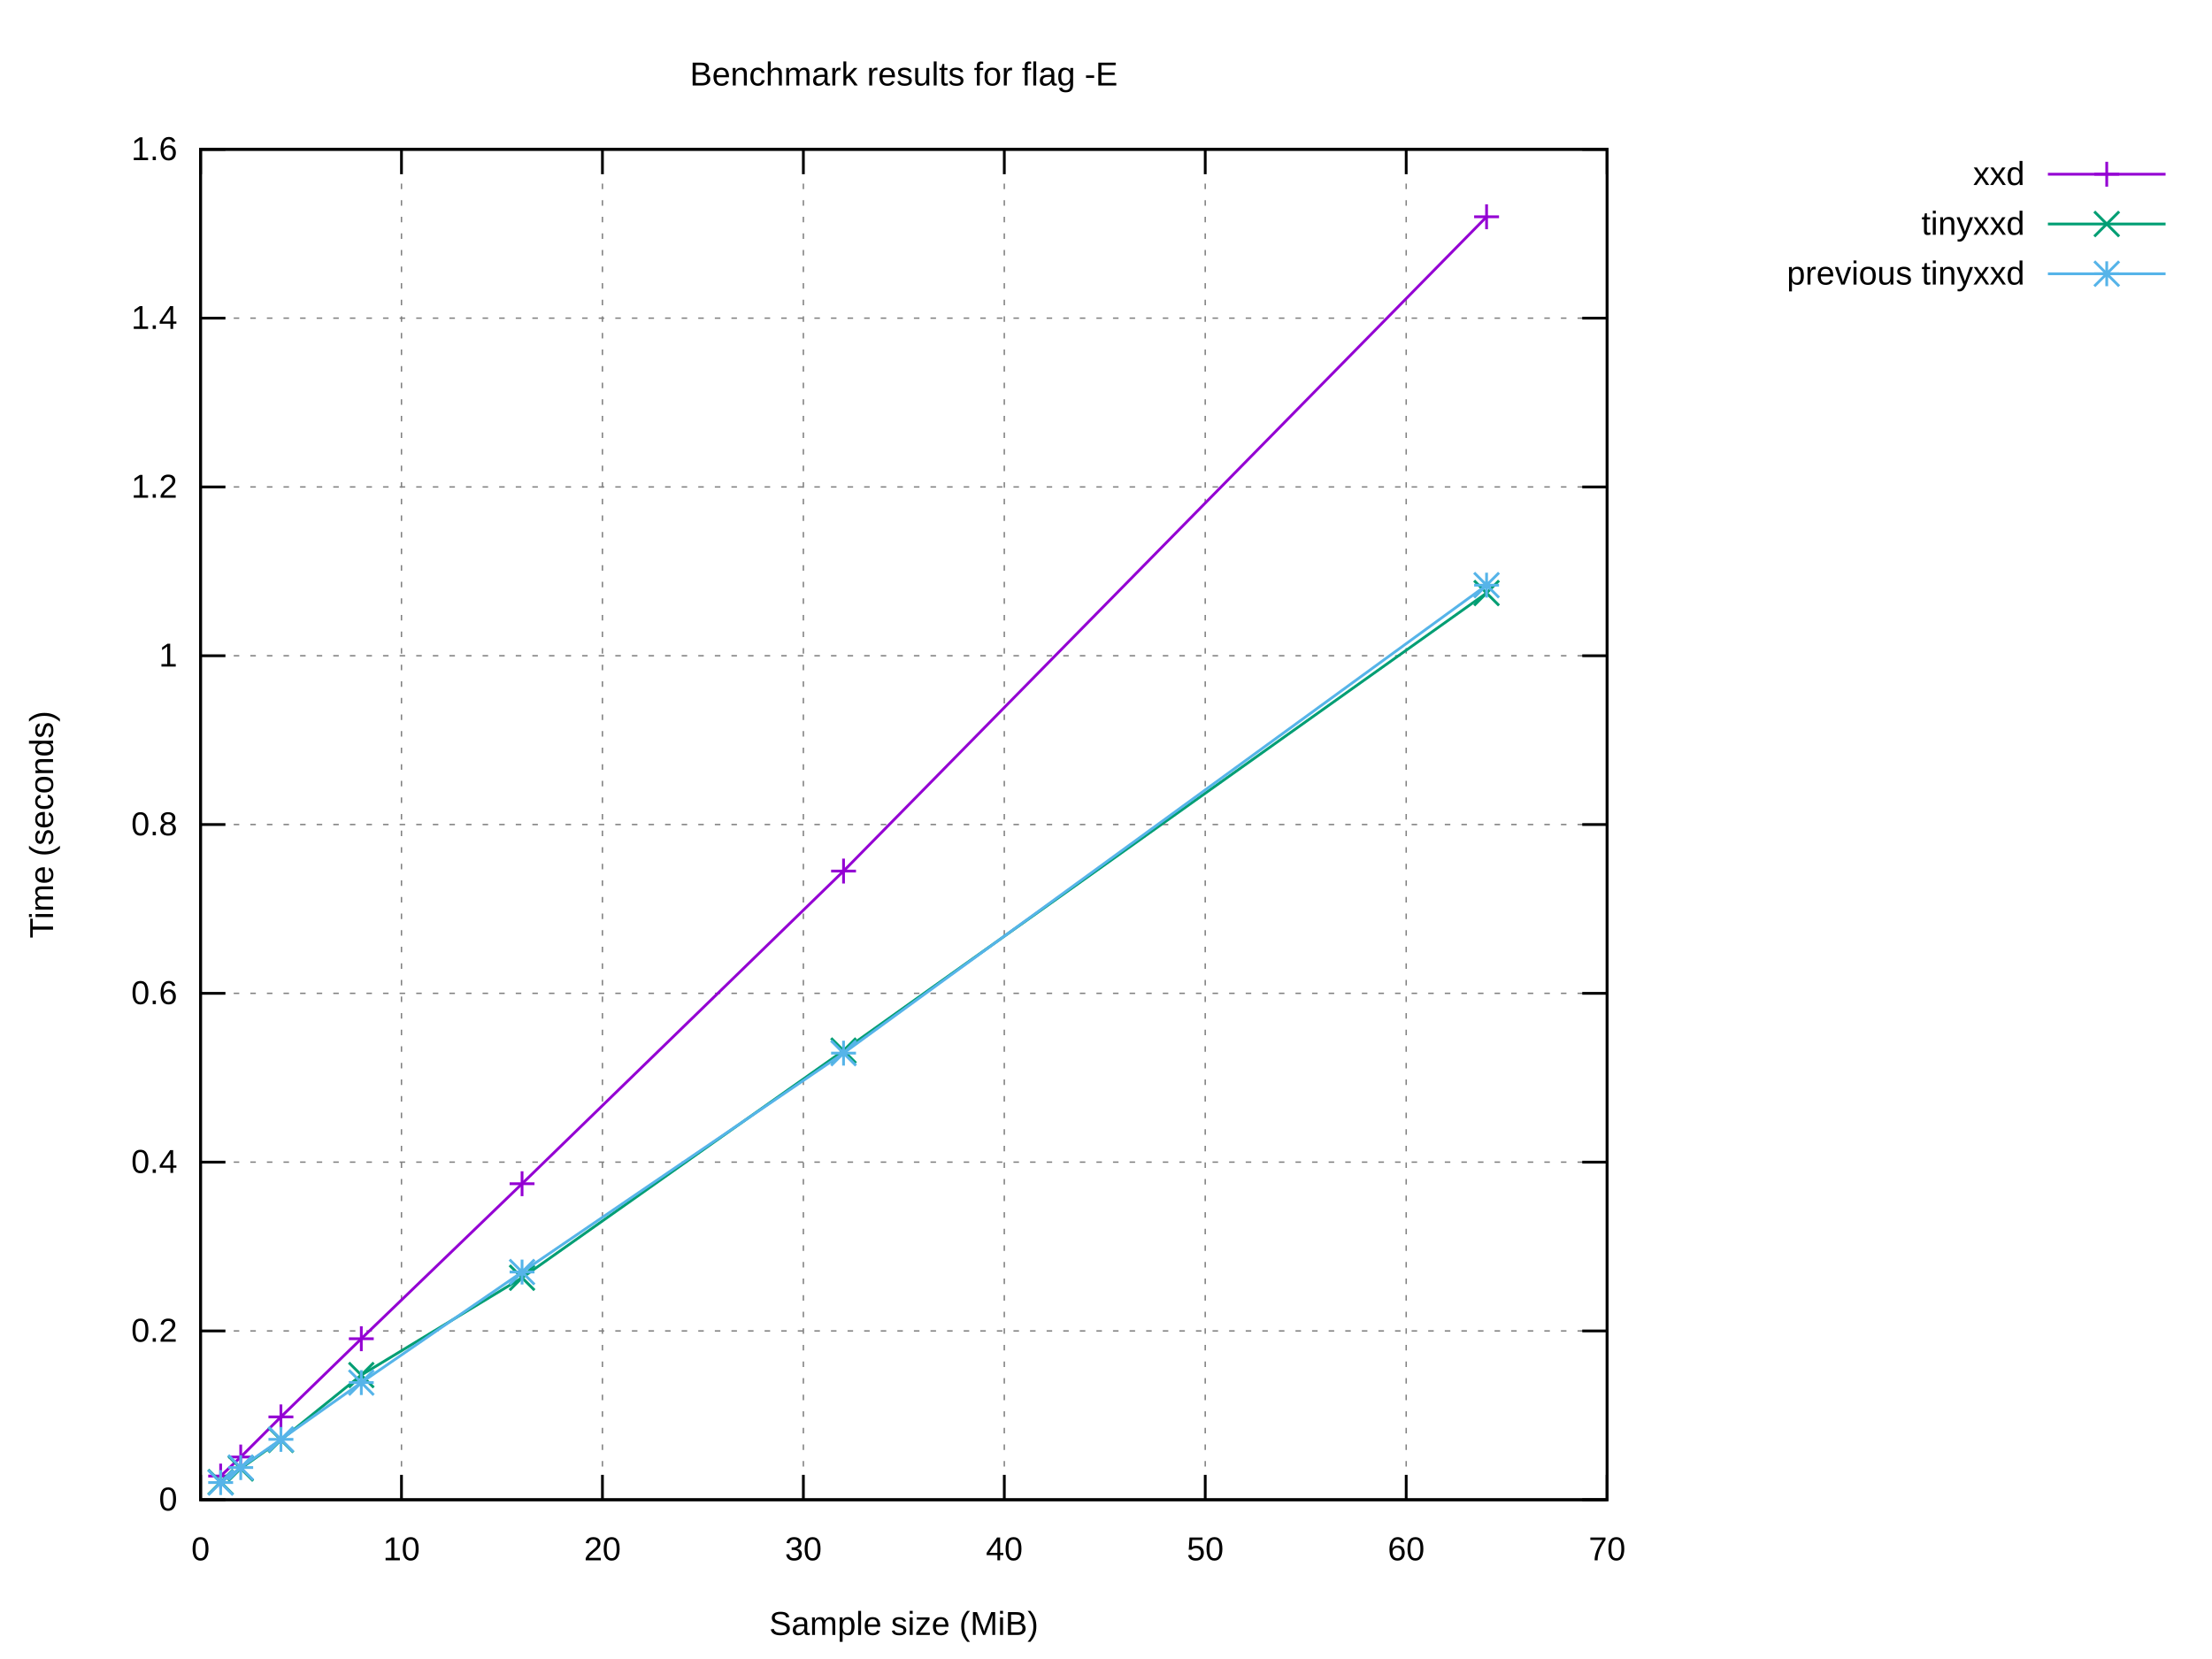
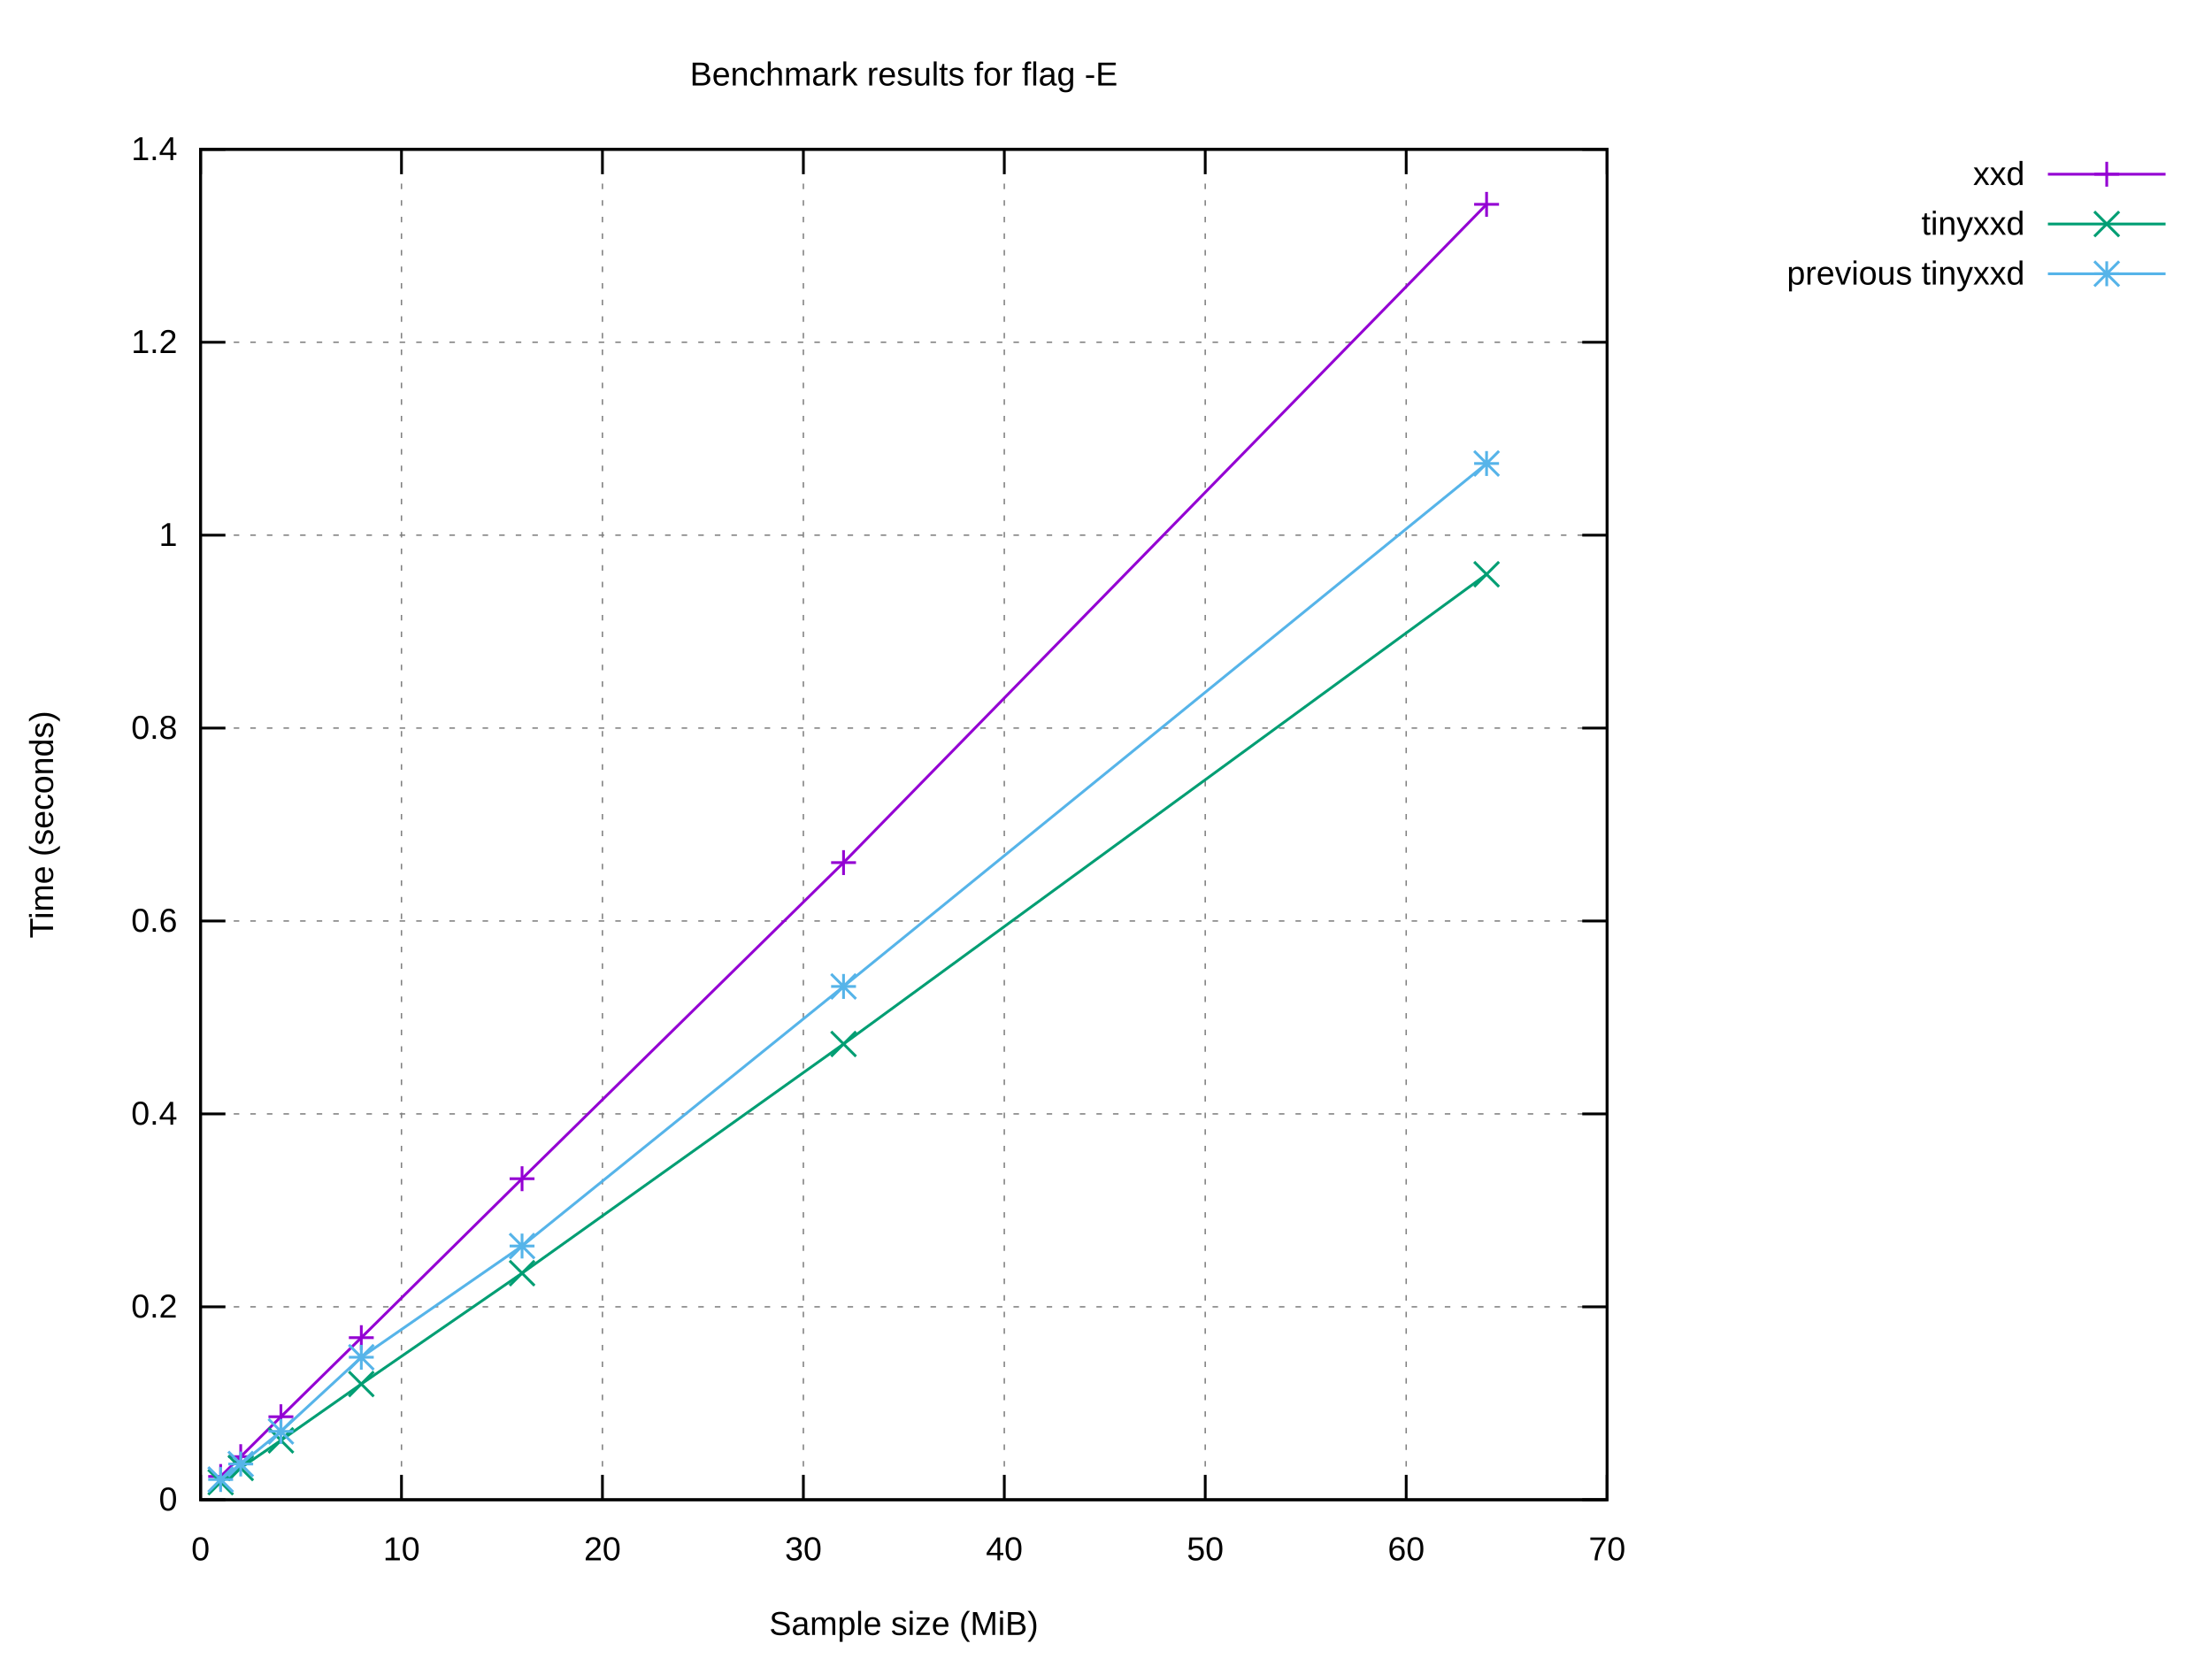
<svg xmlns="http://www.w3.org/2000/svg" xmlns:xlink="http://www.w3.org/1999/xlink" width="800" height="600" viewBox="0 0 800 600">
  <g id="gnuplot_canvas">
    <rect x="0" y="0" width="800" height="600" fill="#ffffff" />
    <defs>
      <circle id="gpDot" r="0.5" stroke-width="0.5" stroke="currentColor" />
      <path id="gpPt0" stroke-width="0.222" stroke="currentColor" d="M-1,0 h2 M0,-1 v2" />
      <path id="gpPt1" stroke-width="0.222" stroke="currentColor" d="M-1,-1 L1,1 M1,-1 L-1,1" />
      <path id="gpPt2" stroke-width="0.222" stroke="currentColor" d="M-1,0 L1,0 M0,-1 L0,1 M-1,-1 L1,1 M-1,1 L1,-1" />
      <rect id="gpPt3" stroke-width="0.222" stroke="currentColor" x="-1" y="-1" width="2" height="2" />
      <rect id="gpPt4" stroke-width="0.222" stroke="currentColor" fill="currentColor" x="-1" y="-1" width="2" height="2" />
      <circle id="gpPt5" stroke-width="0.222" stroke="currentColor" cx="0" cy="0" r="1" />
      <use xlink:href="#gpPt5" id="gpPt6" fill="currentColor" stroke="none" />
      <path id="gpPt7" stroke-width="0.222" stroke="currentColor" d="M0,-1.33 L-1.33,0.67 L1.33,0.67 z" />
      <use xlink:href="#gpPt7" id="gpPt8" fill="currentColor" stroke="none" />
      <use xlink:href="#gpPt7" id="gpPt9" stroke="currentColor" transform="rotate(180)" />
      <use xlink:href="#gpPt9" id="gpPt10" fill="currentColor" stroke="none" />
      <use xlink:href="#gpPt3" id="gpPt11" stroke="currentColor" transform="rotate(45)" />
      <use xlink:href="#gpPt11" id="gpPt12" fill="currentColor" stroke="none" />
      <path id="gpPt13" stroke-width="0.222" stroke="currentColor" d="M0,1.330 L1.265,0.411 L0.782,-1.067 L-0.782,-1.076 L-1.265,0.411 z" />
      <use xlink:href="#gpPt13" id="gpPt14" fill="currentColor" stroke="none" />
      <filter id="textbox" filterUnits="objectBoundingBox" x="0" y="0" height="1" width="1">
        <feFlood flood-color="#FFFFFF" flood-opacity="1" result="bgnd" />
        <feComposite in="SourceGraphic" in2="bgnd" operator="atop" />
      </filter>
      <filter id="greybox" filterUnits="objectBoundingBox" x="0" y="0" height="1" width="1">
        <feFlood flood-color="lightgrey" flood-opacity="1" result="grey" />
        <feComposite in="SourceGraphic" in2="grey" operator="atop" />
      </filter>
    </defs>
    <g fill="none" color="#FFFFFF" stroke="currentColor" stroke-width="1.00" stroke-linecap="butt" stroke-linejoin="miter">
</g>
    <g fill="none" color="black" stroke="currentColor" stroke-width="1.00" stroke-linecap="butt" stroke-linejoin="miter">
</g>
    <g fill="none" color="black" stroke="black" stroke-width="0.50" stroke-linecap="butt" stroke-linejoin="miter">
</g>
    <g fill="none" color="gray" stroke="currentColor" stroke-width="0.50" stroke-linecap="butt" stroke-linejoin="miter">
      <path stroke="gray" stroke-dasharray="2,4" class="gridline" d="M72.53,542.40 L581.24,542.40  " />
    </g>
    <g fill="none" color="gray" stroke="gray" stroke-width="1.00" stroke-linecap="butt" stroke-linejoin="miter">
</g>
    <g fill="none" color="black" stroke="currentColor" stroke-width="1.00" stroke-linecap="butt" stroke-linejoin="miter">
      <path stroke="black" d="M72.53,542.40 L81.53,542.40 M581.24,542.40 L572.24,542.40  " />
      <g transform="translate(64.14,546.30)" stroke="none" fill="black" font-family="Arial" font-size="12.00" text-anchor="end">
        <text>
          <tspan font-family="Arial"> 0</tspan>
        </text>
      </g>
    </g>
    <g fill="none" color="black" stroke="currentColor" stroke-width="1.00" stroke-linecap="butt" stroke-linejoin="miter">
</g>
    <g fill="none" color="black" stroke="black" stroke-width="0.50" stroke-linecap="butt" stroke-linejoin="miter">
</g>
    <g fill="none" color="gray" stroke="currentColor" stroke-width="0.50" stroke-linecap="butt" stroke-linejoin="miter">
-       <path stroke="gray" stroke-dasharray="2,4" class="gridline" d="M72.53,481.35 L581.24,481.35  " />
-     </g>
-     <g fill="none" color="gray" stroke="gray" stroke-width="1.00" stroke-linecap="butt" stroke-linejoin="miter">
- </g>
-     <g fill="none" color="black" stroke="currentColor" stroke-width="1.00" stroke-linecap="butt" stroke-linejoin="miter">
-       <path stroke="black" d="M72.53,481.35 L81.53,481.35 M581.24,481.35 L572.24,481.35  " />
-       <g transform="translate(64.14,485.25)" stroke="none" fill="black" font-family="Arial" font-size="12.00" text-anchor="end">
+       <path stroke="gray" stroke-dasharray="2,4" class="gridline" d="M72.53,472.63 L581.24,472.63  " />
+     </g>
+     <g fill="none" color="gray" stroke="gray" stroke-width="1.00" stroke-linecap="butt" stroke-linejoin="miter">
+ </g>
+     <g fill="none" color="black" stroke="currentColor" stroke-width="1.00" stroke-linecap="butt" stroke-linejoin="miter">
+       <path stroke="black" d="M72.53,472.63 L81.53,472.63 M581.24,472.63 L572.24,472.63  " />
+       <g transform="translate(64.14,476.53)" stroke="none" fill="black" font-family="Arial" font-size="12.00" text-anchor="end">
        <text>
          <tspan font-family="Arial"> 0.2</tspan>
        </text>
      </g>
    </g>
    <g fill="none" color="black" stroke="currentColor" stroke-width="1.00" stroke-linecap="butt" stroke-linejoin="miter">
</g>
    <g fill="none" color="black" stroke="black" stroke-width="0.50" stroke-linecap="butt" stroke-linejoin="miter">
</g>
    <g fill="none" color="gray" stroke="currentColor" stroke-width="0.50" stroke-linecap="butt" stroke-linejoin="miter">
-       <path stroke="gray" stroke-dasharray="2,4" class="gridline" d="M72.53,420.30 L581.24,420.30  " />
-     </g>
-     <g fill="none" color="gray" stroke="gray" stroke-width="1.00" stroke-linecap="butt" stroke-linejoin="miter">
- </g>
-     <g fill="none" color="black" stroke="currentColor" stroke-width="1.00" stroke-linecap="butt" stroke-linejoin="miter">
-       <path stroke="black" d="M72.53,420.30 L81.53,420.30 M581.24,420.30 L572.24,420.30  " />
-       <g transform="translate(64.14,424.20)" stroke="none" fill="black" font-family="Arial" font-size="12.00" text-anchor="end">
+       <path stroke="gray" stroke-dasharray="2,4" class="gridline" d="M72.53,402.86 L581.24,402.86  " />
+     </g>
+     <g fill="none" color="gray" stroke="gray" stroke-width="1.00" stroke-linecap="butt" stroke-linejoin="miter">
+ </g>
+     <g fill="none" color="black" stroke="currentColor" stroke-width="1.00" stroke-linecap="butt" stroke-linejoin="miter">
+       <path stroke="black" d="M72.53,402.86 L81.53,402.86 M581.24,402.86 L572.24,402.86  " />
+       <g transform="translate(64.14,406.76)" stroke="none" fill="black" font-family="Arial" font-size="12.00" text-anchor="end">
        <text>
          <tspan font-family="Arial"> 0.4</tspan>
        </text>
      </g>
    </g>
    <g fill="none" color="black" stroke="currentColor" stroke-width="1.00" stroke-linecap="butt" stroke-linejoin="miter">
</g>
    <g fill="none" color="black" stroke="black" stroke-width="0.50" stroke-linecap="butt" stroke-linejoin="miter">
</g>
    <g fill="none" color="gray" stroke="currentColor" stroke-width="0.50" stroke-linecap="butt" stroke-linejoin="miter">
-       <path stroke="gray" stroke-dasharray="2,4" class="gridline" d="M72.53,359.25 L581.24,359.25  " />
-     </g>
-     <g fill="none" color="gray" stroke="gray" stroke-width="1.00" stroke-linecap="butt" stroke-linejoin="miter">
- </g>
-     <g fill="none" color="black" stroke="currentColor" stroke-width="1.00" stroke-linecap="butt" stroke-linejoin="miter">
-       <path stroke="black" d="M72.53,359.25 L81.53,359.25 M581.24,359.25 L572.24,359.25  " />
-       <g transform="translate(64.14,363.15)" stroke="none" fill="black" font-family="Arial" font-size="12.00" text-anchor="end">
+       <path stroke="gray" stroke-dasharray="2,4" class="gridline" d="M72.53,333.09 L581.24,333.09  " />
+     </g>
+     <g fill="none" color="gray" stroke="gray" stroke-width="1.00" stroke-linecap="butt" stroke-linejoin="miter">
+ </g>
+     <g fill="none" color="black" stroke="currentColor" stroke-width="1.00" stroke-linecap="butt" stroke-linejoin="miter">
+       <path stroke="black" d="M72.53,333.09 L81.53,333.09 M581.24,333.09 L572.24,333.09  " />
+       <g transform="translate(64.14,336.99)" stroke="none" fill="black" font-family="Arial" font-size="12.00" text-anchor="end">
        <text>
          <tspan font-family="Arial"> 0.6</tspan>
        </text>
      </g>
    </g>
    <g fill="none" color="black" stroke="currentColor" stroke-width="1.00" stroke-linecap="butt" stroke-linejoin="miter">
</g>
    <g fill="none" color="black" stroke="black" stroke-width="0.50" stroke-linecap="butt" stroke-linejoin="miter">
</g>
    <g fill="none" color="gray" stroke="currentColor" stroke-width="0.50" stroke-linecap="butt" stroke-linejoin="miter">
-       <path stroke="gray" stroke-dasharray="2,4" class="gridline" d="M72.53,298.20 L581.24,298.20  " />
-     </g>
-     <g fill="none" color="gray" stroke="gray" stroke-width="1.00" stroke-linecap="butt" stroke-linejoin="miter">
- </g>
-     <g fill="none" color="black" stroke="currentColor" stroke-width="1.00" stroke-linecap="butt" stroke-linejoin="miter">
-       <path stroke="black" d="M72.53,298.20 L81.53,298.20 M581.24,298.20 L572.24,298.20  " />
-       <g transform="translate(64.14,302.10)" stroke="none" fill="black" font-family="Arial" font-size="12.00" text-anchor="end">
+       <path stroke="gray" stroke-dasharray="2,4" class="gridline" d="M72.53,263.32 L581.24,263.32  " />
+     </g>
+     <g fill="none" color="gray" stroke="gray" stroke-width="1.00" stroke-linecap="butt" stroke-linejoin="miter">
+ </g>
+     <g fill="none" color="black" stroke="currentColor" stroke-width="1.00" stroke-linecap="butt" stroke-linejoin="miter">
+       <path stroke="black" d="M72.53,263.32 L81.53,263.32 M581.24,263.32 L572.24,263.32  " />
+       <g transform="translate(64.14,267.22)" stroke="none" fill="black" font-family="Arial" font-size="12.00" text-anchor="end">
        <text>
          <tspan font-family="Arial"> 0.8</tspan>
        </text>
      </g>
    </g>
    <g fill="none" color="black" stroke="currentColor" stroke-width="1.00" stroke-linecap="butt" stroke-linejoin="miter">
</g>
    <g fill="none" color="black" stroke="black" stroke-width="0.50" stroke-linecap="butt" stroke-linejoin="miter">
</g>
    <g fill="none" color="gray" stroke="currentColor" stroke-width="0.50" stroke-linecap="butt" stroke-linejoin="miter">
-       <path stroke="gray" stroke-dasharray="2,4" class="gridline" d="M72.53,237.16 L581.24,237.16  " />
-     </g>
-     <g fill="none" color="gray" stroke="gray" stroke-width="1.00" stroke-linecap="butt" stroke-linejoin="miter">
- </g>
-     <g fill="none" color="black" stroke="currentColor" stroke-width="1.00" stroke-linecap="butt" stroke-linejoin="miter">
-       <path stroke="black" d="M72.53,237.16 L81.53,237.16 M581.24,237.16 L572.24,237.16  " />
-       <g transform="translate(64.14,241.06)" stroke="none" fill="black" font-family="Arial" font-size="12.00" text-anchor="end">
+       <path stroke="gray" stroke-dasharray="2,4" class="gridline" d="M72.53,193.55 L581.24,193.55  " />
+     </g>
+     <g fill="none" color="gray" stroke="gray" stroke-width="1.00" stroke-linecap="butt" stroke-linejoin="miter">
+ </g>
+     <g fill="none" color="black" stroke="currentColor" stroke-width="1.00" stroke-linecap="butt" stroke-linejoin="miter">
+       <path stroke="black" d="M72.53,193.55 L81.53,193.55 M581.24,193.55 L572.24,193.55  " />
+       <g transform="translate(64.14,197.45)" stroke="none" fill="black" font-family="Arial" font-size="12.00" text-anchor="end">
        <text>
          <tspan font-family="Arial"> 1</tspan>
        </text>
      </g>
    </g>
    <g fill="none" color="black" stroke="currentColor" stroke-width="1.00" stroke-linecap="butt" stroke-linejoin="miter">
</g>
    <g fill="none" color="black" stroke="black" stroke-width="0.50" stroke-linecap="butt" stroke-linejoin="miter">
</g>
    <g fill="none" color="gray" stroke="currentColor" stroke-width="0.50" stroke-linecap="butt" stroke-linejoin="miter">
-       <path stroke="gray" stroke-dasharray="2,4" class="gridline" d="M72.53,176.11 L581.24,176.11  " />
-     </g>
-     <g fill="none" color="gray" stroke="gray" stroke-width="1.00" stroke-linecap="butt" stroke-linejoin="miter">
- </g>
-     <g fill="none" color="black" stroke="currentColor" stroke-width="1.00" stroke-linecap="butt" stroke-linejoin="miter">
-       <path stroke="black" d="M72.53,176.11 L81.53,176.11 M581.24,176.11 L572.24,176.11  " />
-       <g transform="translate(64.14,180.01)" stroke="none" fill="black" font-family="Arial" font-size="12.00" text-anchor="end">
+       <path stroke="gray" stroke-dasharray="2,4" class="gridline" d="M72.53,123.78 L581.24,123.78  " />
+     </g>
+     <g fill="none" color="gray" stroke="gray" stroke-width="1.00" stroke-linecap="butt" stroke-linejoin="miter">
+ </g>
+     <g fill="none" color="black" stroke="currentColor" stroke-width="1.00" stroke-linecap="butt" stroke-linejoin="miter">
+       <path stroke="black" d="M72.53,123.78 L81.53,123.78 M581.24,123.78 L572.24,123.78  " />
+       <g transform="translate(64.14,127.68)" stroke="none" fill="black" font-family="Arial" font-size="12.00" text-anchor="end">
        <text>
          <tspan font-family="Arial"> 1.2</tspan>
-         </text>
-       </g>
-     </g>
-     <g fill="none" color="black" stroke="currentColor" stroke-width="1.00" stroke-linecap="butt" stroke-linejoin="miter">
- </g>
-     <g fill="none" color="black" stroke="black" stroke-width="0.50" stroke-linecap="butt" stroke-linejoin="miter">
- </g>
-     <g fill="none" color="gray" stroke="currentColor" stroke-width="0.50" stroke-linecap="butt" stroke-linejoin="miter">
-       <path stroke="gray" stroke-dasharray="2,4" class="gridline" d="M72.53,115.06 L581.24,115.06  " />
-     </g>
-     <g fill="none" color="gray" stroke="gray" stroke-width="1.00" stroke-linecap="butt" stroke-linejoin="miter">
- </g>
-     <g fill="none" color="black" stroke="currentColor" stroke-width="1.00" stroke-linecap="butt" stroke-linejoin="miter">
-       <path stroke="black" d="M72.53,115.06 L81.53,115.06 M581.24,115.06 L572.24,115.06  " />
-       <g transform="translate(64.14,118.96)" stroke="none" fill="black" font-family="Arial" font-size="12.00" text-anchor="end">
-         <text>
-           <tspan font-family="Arial"> 1.4</tspan>
        </text>
      </g>
    </g>
    <g fill="none" color="black" stroke="currentColor" stroke-width="1.00" stroke-linecap="butt" stroke-linejoin="miter">
</g>
    <g fill="none" color="black" stroke="black" stroke-width="0.50" stroke-linecap="butt" stroke-linejoin="miter">
</g>
    <g fill="none" color="gray" stroke="currentColor" stroke-width="0.50" stroke-linecap="butt" stroke-linejoin="miter">
      <path stroke="gray" stroke-dasharray="2,4" class="gridline" d="M72.53,54.01 L581.24,54.01  " />
    </g>
    <g fill="none" color="gray" stroke="gray" stroke-width="1.00" stroke-linecap="butt" stroke-linejoin="miter">
</g>
    <g fill="none" color="black" stroke="currentColor" stroke-width="1.00" stroke-linecap="butt" stroke-linejoin="miter">
      <path stroke="black" d="M72.53,54.01 L81.53,54.01 M581.24,54.01 L572.24,54.01  " />
      <g transform="translate(64.14,57.91)" stroke="none" fill="black" font-family="Arial" font-size="12.00" text-anchor="end">
        <text>
-           <tspan font-family="Arial"> 1.6</tspan>
+           <tspan font-family="Arial"> 1.4</tspan>
        </text>
      </g>
    </g>
    <g fill="none" color="black" stroke="currentColor" stroke-width="1.00" stroke-linecap="butt" stroke-linejoin="miter">
</g>
    <g fill="none" color="black" stroke="black" stroke-width="0.50" stroke-linecap="butt" stroke-linejoin="miter">
</g>
    <g fill="none" color="gray" stroke="currentColor" stroke-width="0.50" stroke-linecap="butt" stroke-linejoin="miter">
      <path stroke="gray" stroke-dasharray="2,4" class="gridline" d="M72.53,542.40 L72.53,54.01  " />
    </g>
    <g fill="none" color="gray" stroke="gray" stroke-width="1.00" stroke-linecap="butt" stroke-linejoin="miter">
</g>
    <g fill="none" color="black" stroke="currentColor" stroke-width="1.00" stroke-linecap="butt" stroke-linejoin="miter">
      <path stroke="black" d="M72.53,542.40 L72.53,533.40 M72.53,54.01 L72.53,63.01  " />
      <g transform="translate(72.53,564.30)" stroke="none" fill="black" font-family="Arial" font-size="12.00" text-anchor="middle">
        <text>
          <tspan font-family="Arial"> 0</tspan>
        </text>
      </g>
    </g>
    <g fill="none" color="black" stroke="currentColor" stroke-width="1.00" stroke-linecap="butt" stroke-linejoin="miter">
</g>
    <g fill="none" color="black" stroke="black" stroke-width="0.50" stroke-linecap="butt" stroke-linejoin="miter">
</g>
    <g fill="none" color="gray" stroke="currentColor" stroke-width="0.50" stroke-linecap="butt" stroke-linejoin="miter">
      <path stroke="gray" stroke-dasharray="2,4" class="gridline" d="M145.20,542.40 L145.20,54.01  " />
    </g>
    <g fill="none" color="gray" stroke="gray" stroke-width="1.00" stroke-linecap="butt" stroke-linejoin="miter">
</g>
    <g fill="none" color="black" stroke="currentColor" stroke-width="1.00" stroke-linecap="butt" stroke-linejoin="miter">
      <path stroke="black" d="M145.20,542.40 L145.20,533.40 M145.20,54.01 L145.20,63.01  " />
      <g transform="translate(145.20,564.30)" stroke="none" fill="black" font-family="Arial" font-size="12.00" text-anchor="middle">
        <text>
          <tspan font-family="Arial"> 10</tspan>
        </text>
      </g>
    </g>
    <g fill="none" color="black" stroke="currentColor" stroke-width="1.00" stroke-linecap="butt" stroke-linejoin="miter">
</g>
    <g fill="none" color="black" stroke="black" stroke-width="0.50" stroke-linecap="butt" stroke-linejoin="miter">
</g>
    <g fill="none" color="gray" stroke="currentColor" stroke-width="0.50" stroke-linecap="butt" stroke-linejoin="miter">
      <path stroke="gray" stroke-dasharray="2,4" class="gridline" d="M217.88,542.40 L217.88,54.01  " />
    </g>
    <g fill="none" color="gray" stroke="gray" stroke-width="1.00" stroke-linecap="butt" stroke-linejoin="miter">
</g>
    <g fill="none" color="black" stroke="currentColor" stroke-width="1.00" stroke-linecap="butt" stroke-linejoin="miter">
      <path stroke="black" d="M217.88,542.40 L217.88,533.40 M217.88,54.01 L217.88,63.01  " />
      <g transform="translate(217.88,564.30)" stroke="none" fill="black" font-family="Arial" font-size="12.00" text-anchor="middle">
        <text>
          <tspan font-family="Arial"> 20</tspan>
        </text>
      </g>
    </g>
    <g fill="none" color="black" stroke="currentColor" stroke-width="1.00" stroke-linecap="butt" stroke-linejoin="miter">
</g>
    <g fill="none" color="black" stroke="black" stroke-width="0.50" stroke-linecap="butt" stroke-linejoin="miter">
</g>
    <g fill="none" color="gray" stroke="currentColor" stroke-width="0.50" stroke-linecap="butt" stroke-linejoin="miter">
      <path stroke="gray" stroke-dasharray="2,4" class="gridline" d="M290.55,542.40 L290.55,54.01  " />
    </g>
    <g fill="none" color="gray" stroke="gray" stroke-width="1.00" stroke-linecap="butt" stroke-linejoin="miter">
</g>
    <g fill="none" color="black" stroke="currentColor" stroke-width="1.00" stroke-linecap="butt" stroke-linejoin="miter">
      <path stroke="black" d="M290.55,542.40 L290.55,533.40 M290.55,54.01 L290.55,63.01  " />
      <g transform="translate(290.55,564.30)" stroke="none" fill="black" font-family="Arial" font-size="12.00" text-anchor="middle">
        <text>
          <tspan font-family="Arial"> 30</tspan>
        </text>
      </g>
    </g>
    <g fill="none" color="black" stroke="currentColor" stroke-width="1.00" stroke-linecap="butt" stroke-linejoin="miter">
</g>
    <g fill="none" color="black" stroke="black" stroke-width="0.50" stroke-linecap="butt" stroke-linejoin="miter">
</g>
    <g fill="none" color="gray" stroke="currentColor" stroke-width="0.50" stroke-linecap="butt" stroke-linejoin="miter">
      <path stroke="gray" stroke-dasharray="2,4" class="gridline" d="M363.22,542.40 L363.22,54.01  " />
    </g>
    <g fill="none" color="gray" stroke="gray" stroke-width="1.00" stroke-linecap="butt" stroke-linejoin="miter">
</g>
    <g fill="none" color="black" stroke="currentColor" stroke-width="1.00" stroke-linecap="butt" stroke-linejoin="miter">
      <path stroke="black" d="M363.22,542.40 L363.22,533.40 M363.22,54.01 L363.22,63.01  " />
      <g transform="translate(363.22,564.30)" stroke="none" fill="black" font-family="Arial" font-size="12.00" text-anchor="middle">
        <text>
          <tspan font-family="Arial"> 40</tspan>
        </text>
      </g>
    </g>
    <g fill="none" color="black" stroke="currentColor" stroke-width="1.00" stroke-linecap="butt" stroke-linejoin="miter">
</g>
    <g fill="none" color="black" stroke="black" stroke-width="0.50" stroke-linecap="butt" stroke-linejoin="miter">
</g>
    <g fill="none" color="gray" stroke="currentColor" stroke-width="0.50" stroke-linecap="butt" stroke-linejoin="miter">
      <path stroke="gray" stroke-dasharray="2,4" class="gridline" d="M435.89,542.40 L435.89,54.01  " />
    </g>
    <g fill="none" color="gray" stroke="gray" stroke-width="1.00" stroke-linecap="butt" stroke-linejoin="miter">
</g>
    <g fill="none" color="black" stroke="currentColor" stroke-width="1.00" stroke-linecap="butt" stroke-linejoin="miter">
      <path stroke="black" d="M435.89,542.40 L435.89,533.40 M435.89,54.01 L435.89,63.01  " />
      <g transform="translate(435.89,564.30)" stroke="none" fill="black" font-family="Arial" font-size="12.00" text-anchor="middle">
        <text>
          <tspan font-family="Arial"> 50</tspan>
        </text>
      </g>
    </g>
    <g fill="none" color="black" stroke="currentColor" stroke-width="1.00" stroke-linecap="butt" stroke-linejoin="miter">
</g>
    <g fill="none" color="black" stroke="black" stroke-width="0.50" stroke-linecap="butt" stroke-linejoin="miter">
</g>
    <g fill="none" color="gray" stroke="currentColor" stroke-width="0.50" stroke-linecap="butt" stroke-linejoin="miter">
      <path stroke="gray" stroke-dasharray="2,4" class="gridline" d="M508.57,542.40 L508.57,54.01  " />
    </g>
    <g fill="none" color="gray" stroke="gray" stroke-width="1.00" stroke-linecap="butt" stroke-linejoin="miter">
</g>
    <g fill="none" color="black" stroke="currentColor" stroke-width="1.00" stroke-linecap="butt" stroke-linejoin="miter">
      <path stroke="black" d="M508.57,542.40 L508.57,533.40 M508.57,54.01 L508.57,63.01  " />
      <g transform="translate(508.57,564.30)" stroke="none" fill="black" font-family="Arial" font-size="12.00" text-anchor="middle">
        <text>
          <tspan font-family="Arial"> 60</tspan>
        </text>
      </g>
    </g>
    <g fill="none" color="black" stroke="currentColor" stroke-width="1.00" stroke-linecap="butt" stroke-linejoin="miter">
</g>
    <g fill="none" color="black" stroke="black" stroke-width="0.50" stroke-linecap="butt" stroke-linejoin="miter">
</g>
    <g fill="none" color="gray" stroke="currentColor" stroke-width="0.50" stroke-linecap="butt" stroke-linejoin="miter">
      <path stroke="gray" stroke-dasharray="2,4" class="gridline" d="M581.24,542.40 L581.24,54.01  " />
    </g>
    <g fill="none" color="gray" stroke="gray" stroke-width="1.00" stroke-linecap="butt" stroke-linejoin="miter">
</g>
    <g fill="none" color="black" stroke="currentColor" stroke-width="1.00" stroke-linecap="butt" stroke-linejoin="miter">
      <path stroke="black" d="M581.24,542.40 L581.24,533.40 M581.24,54.01 L581.24,63.01  " />
      <g transform="translate(581.24,564.30)" stroke="none" fill="black" font-family="Arial" font-size="12.00" text-anchor="middle">
        <text>
          <tspan font-family="Arial"> 70</tspan>
        </text>
      </g>
    </g>
    <g fill="none" color="black" stroke="currentColor" stroke-width="1.00" stroke-linecap="butt" stroke-linejoin="miter">
</g>
    <g fill="none" color="black" stroke="currentColor" stroke-width="1.00" stroke-linecap="butt" stroke-linejoin="miter">
      <path stroke="black" d="M72.53,54.01 L72.53,542.40 L581.24,542.40 L581.24,54.01 L72.53,54.01 Z  " />
    </g>
    <g fill="none" color="black" stroke="currentColor" stroke-width="1.00" stroke-linecap="butt" stroke-linejoin="miter">
</g>
    <g id="gnuplot_plot_1">
      <g fill="none" color="black" stroke="currentColor" stroke-width="1.00" stroke-linecap="butt" stroke-linejoin="miter">
        <g transform="translate(732.26,66.91)" stroke="none" fill="black" font-family="Arial" font-size="12.00" text-anchor="end">
          <text>
            <tspan font-family="Arial">xxd</tspan>
          </text>
        </g>
      </g>
      <g fill="none" color="black" stroke="currentColor" stroke-width="1.00" stroke-linecap="butt" stroke-linejoin="miter">
-         <path stroke="rgb(148,   0, 211)" d="M740.65,63.01 L783.21,63.01 M537.64,78.40 L305.08,315.03 L188.81,428.11 L130.67,484.17 L101.60,512.44 L87.06,526.95   L79.80,533.84  " />
-         <use xlink:href="#gpPt0" transform="translate(537.64,78.40) scale(4.50)" color="rgb(148,   0, 211)" />
-         <use xlink:href="#gpPt0" transform="translate(305.08,315.03) scale(4.50)" color="rgb(148,   0, 211)" />
-         <use xlink:href="#gpPt0" transform="translate(188.81,428.11) scale(4.50)" color="rgb(148,   0, 211)" />
-         <use xlink:href="#gpPt0" transform="translate(130.67,484.17) scale(4.50)" color="rgb(148,   0, 211)" />
-         <use xlink:href="#gpPt0" transform="translate(101.60,512.44) scale(4.50)" color="rgb(148,   0, 211)" />
-         <use xlink:href="#gpPt0" transform="translate(87.06,526.95) scale(4.50)" color="rgb(148,   0, 211)" />
-         <use xlink:href="#gpPt0" transform="translate(79.80,533.84) scale(4.50)" color="rgb(148,   0, 211)" />
+         <path stroke="rgb(148,   0, 211)" d="M740.65,63.01 L783.21,63.01 M537.64,73.90 L305.08,311.97 L188.81,426.30 L130.67,483.78 L101.60,512.38 L87.06,526.82   L79.80,533.99  " />
+         <use xlink:href="#gpPt0" transform="translate(537.64,73.90) scale(4.50)" color="rgb(148,   0, 211)" />
+         <use xlink:href="#gpPt0" transform="translate(305.08,311.97) scale(4.50)" color="rgb(148,   0, 211)" />
+         <use xlink:href="#gpPt0" transform="translate(188.81,426.30) scale(4.50)" color="rgb(148,   0, 211)" />
+         <use xlink:href="#gpPt0" transform="translate(130.67,483.78) scale(4.50)" color="rgb(148,   0, 211)" />
+         <use xlink:href="#gpPt0" transform="translate(101.60,512.38) scale(4.50)" color="rgb(148,   0, 211)" />
+         <use xlink:href="#gpPt0" transform="translate(87.06,526.82) scale(4.50)" color="rgb(148,   0, 211)" />
+         <use xlink:href="#gpPt0" transform="translate(79.80,533.99) scale(4.50)" color="rgb(148,   0, 211)" />
        <use xlink:href="#gpPt0" transform="translate(761.93,63.01) scale(4.50)" color="rgb(148,   0, 211)" />
      </g>
    </g>
    <g id="gnuplot_plot_2">
      <g fill="none" color="black" stroke="currentColor" stroke-width="1.00" stroke-linecap="butt" stroke-linejoin="miter">
        <g transform="translate(732.26,84.91)" stroke="none" fill="black" font-family="Arial" font-size="12.00" text-anchor="end">
          <text>
            <tspan font-family="Arial">tinyxxd</tspan>
          </text>
        </g>
      </g>
      <g fill="none" color="black" stroke="currentColor" stroke-width="1.00" stroke-linecap="butt" stroke-linejoin="miter">
-         <path stroke="rgb(  0, 158, 115)" d="M740.65,81.01 L783.21,81.01 M537.64,214.48 L305.08,379.97 L188.81,462.11 L130.67,497.31 L101.60,520.78 L87.06,531.10   L79.80,536.01  " />
-         <use xlink:href="#gpPt1" transform="translate(537.64,214.48) scale(4.50)" color="rgb(  0, 158, 115)" />
-         <use xlink:href="#gpPt1" transform="translate(305.08,379.97) scale(4.50)" color="rgb(  0, 158, 115)" />
-         <use xlink:href="#gpPt1" transform="translate(188.81,462.11) scale(4.50)" color="rgb(  0, 158, 115)" />
-         <use xlink:href="#gpPt1" transform="translate(130.67,497.31) scale(4.50)" color="rgb(  0, 158, 115)" />
-         <use xlink:href="#gpPt1" transform="translate(101.60,520.78) scale(4.50)" color="rgb(  0, 158, 115)" />
-         <use xlink:href="#gpPt1" transform="translate(87.06,531.10) scale(4.50)" color="rgb(  0, 158, 115)" />
-         <use xlink:href="#gpPt1" transform="translate(79.80,536.01) scale(4.50)" color="rgb(  0, 158, 115)" />
+         <path stroke="rgb(  0, 158, 115)" d="M740.65,81.01 L783.21,81.01 M537.64,207.69 L305.08,377.57 L188.81,460.46 L130.67,500.55 L101.60,520.93 L87.06,530.91   L79.80,536.04  " />
+         <use xlink:href="#gpPt1" transform="translate(537.64,207.69) scale(4.50)" color="rgb(  0, 158, 115)" />
+         <use xlink:href="#gpPt1" transform="translate(305.08,377.57) scale(4.50)" color="rgb(  0, 158, 115)" />
+         <use xlink:href="#gpPt1" transform="translate(188.81,460.46) scale(4.50)" color="rgb(  0, 158, 115)" />
+         <use xlink:href="#gpPt1" transform="translate(130.67,500.55) scale(4.50)" color="rgb(  0, 158, 115)" />
+         <use xlink:href="#gpPt1" transform="translate(101.60,520.93) scale(4.50)" color="rgb(  0, 158, 115)" />
+         <use xlink:href="#gpPt1" transform="translate(87.06,530.91) scale(4.50)" color="rgb(  0, 158, 115)" />
+         <use xlink:href="#gpPt1" transform="translate(79.80,536.04) scale(4.50)" color="rgb(  0, 158, 115)" />
        <use xlink:href="#gpPt1" transform="translate(761.93,81.01) scale(4.50)" color="rgb(  0, 158, 115)" />
      </g>
    </g>
    <g id="gnuplot_plot_3">
      <g fill="none" color="black" stroke="currentColor" stroke-width="1.00" stroke-linecap="butt" stroke-linejoin="miter">
        <g transform="translate(732.26,102.91)" stroke="none" fill="black" font-family="Arial" font-size="12.00" text-anchor="end">
          <text>
            <tspan font-family="Arial">previous tinyxxd</tspan>
          </text>
        </g>
      </g>
      <g fill="none" color="black" stroke="currentColor" stroke-width="1.00" stroke-linecap="butt" stroke-linejoin="miter">
-         <path stroke="rgb( 86, 180, 233)" d="M740.65,99.01 L783.21,99.01 M537.64,211.63 L305.08,380.88 L188.81,460.05 L130.67,500.03 L101.60,520.57 L87.06,530.77   L79.80,536.19  " />
-         <use xlink:href="#gpPt2" transform="translate(537.64,211.63) scale(4.50)" color="rgb( 86, 180, 233)" />
-         <use xlink:href="#gpPt2" transform="translate(305.08,380.88) scale(4.50)" color="rgb( 86, 180, 233)" />
-         <use xlink:href="#gpPt2" transform="translate(188.81,460.05) scale(4.50)" color="rgb( 86, 180, 233)" />
-         <use xlink:href="#gpPt2" transform="translate(130.67,500.03) scale(4.50)" color="rgb( 86, 180, 233)" />
-         <use xlink:href="#gpPt2" transform="translate(101.60,520.57) scale(4.50)" color="rgb( 86, 180, 233)" />
-         <use xlink:href="#gpPt2" transform="translate(87.06,530.77) scale(4.50)" color="rgb( 86, 180, 233)" />
-         <use xlink:href="#gpPt2" transform="translate(79.80,536.19) scale(4.50)" color="rgb( 86, 180, 233)" />
+         <path stroke="rgb( 86, 180, 233)" d="M740.65,99.01 L783.21,99.01 M537.64,167.63 L305.08,356.76 L188.81,450.64 L130.67,490.87 L101.60,517.69 L87.06,529.48   L79.80,535.09  " />
+         <use xlink:href="#gpPt2" transform="translate(537.64,167.63) scale(4.50)" color="rgb( 86, 180, 233)" />
+         <use xlink:href="#gpPt2" transform="translate(305.08,356.76) scale(4.50)" color="rgb( 86, 180, 233)" />
+         <use xlink:href="#gpPt2" transform="translate(188.81,450.64) scale(4.50)" color="rgb( 86, 180, 233)" />
+         <use xlink:href="#gpPt2" transform="translate(130.67,490.87) scale(4.50)" color="rgb( 86, 180, 233)" />
+         <use xlink:href="#gpPt2" transform="translate(101.60,517.69) scale(4.50)" color="rgb( 86, 180, 233)" />
+         <use xlink:href="#gpPt2" transform="translate(87.06,529.48) scale(4.50)" color="rgb( 86, 180, 233)" />
+         <use xlink:href="#gpPt2" transform="translate(79.80,535.09) scale(4.50)" color="rgb( 86, 180, 233)" />
        <use xlink:href="#gpPt2" transform="translate(761.93,99.01) scale(4.50)" color="rgb( 86, 180, 233)" />
      </g>
    </g>
    <g fill="none" color="#FFFFFF" stroke="rgb( 86, 180, 233)" stroke-width="2.00" stroke-linecap="butt" stroke-linejoin="miter">
</g>
    <g fill="none" color="black" stroke="currentColor" stroke-width="2.00" stroke-linecap="butt" stroke-linejoin="miter">
</g>
    <g fill="none" color="black" stroke="black" stroke-width="1.00" stroke-linecap="butt" stroke-linejoin="miter">
</g>
    <g fill="none" color="black" stroke="currentColor" stroke-width="1.00" stroke-linecap="butt" stroke-linejoin="miter">
      <path stroke="black" d="M72.53,54.01 L72.53,542.40 L581.24,542.40 L581.24,54.01 L72.53,54.01 Z  " />
      <g transform="translate(19.18,298.21) rotate(270.00)" stroke="none" fill="black" font-family="Arial" font-size="12.00" text-anchor="middle">
        <text>
          <tspan font-family="Arial">Time (seconds)</tspan>
        </text>
      </g>
    </g>
    <g fill="none" color="black" stroke="currentColor" stroke-width="1.00" stroke-linecap="butt" stroke-linejoin="miter">
      <g transform="translate(326.88,591.30)" stroke="none" fill="black" font-family="Arial" font-size="12.00" text-anchor="middle">
        <text>
          <tspan font-family="Arial">Sample size (MiB)</tspan>
        </text>
      </g>
    </g>
    <g fill="none" color="black" stroke="currentColor" stroke-width="1.00" stroke-linecap="butt" stroke-linejoin="miter">
</g>
    <g fill="none" color="black" stroke="currentColor" stroke-width="1.00" stroke-linecap="butt" stroke-linejoin="miter">
      <g transform="translate(326.88,30.91)" stroke="none" fill="black" font-family="Arial" font-size="12.00" text-anchor="middle">
        <text>
          <tspan font-family="Arial">Benchmark results for flag -E</tspan>
        </text>
      </g>
    </g>
    <g fill="none" color="black" stroke="currentColor" stroke-width="1.00" stroke-linecap="butt" stroke-linejoin="miter">
</g>
  </g>
</svg>
